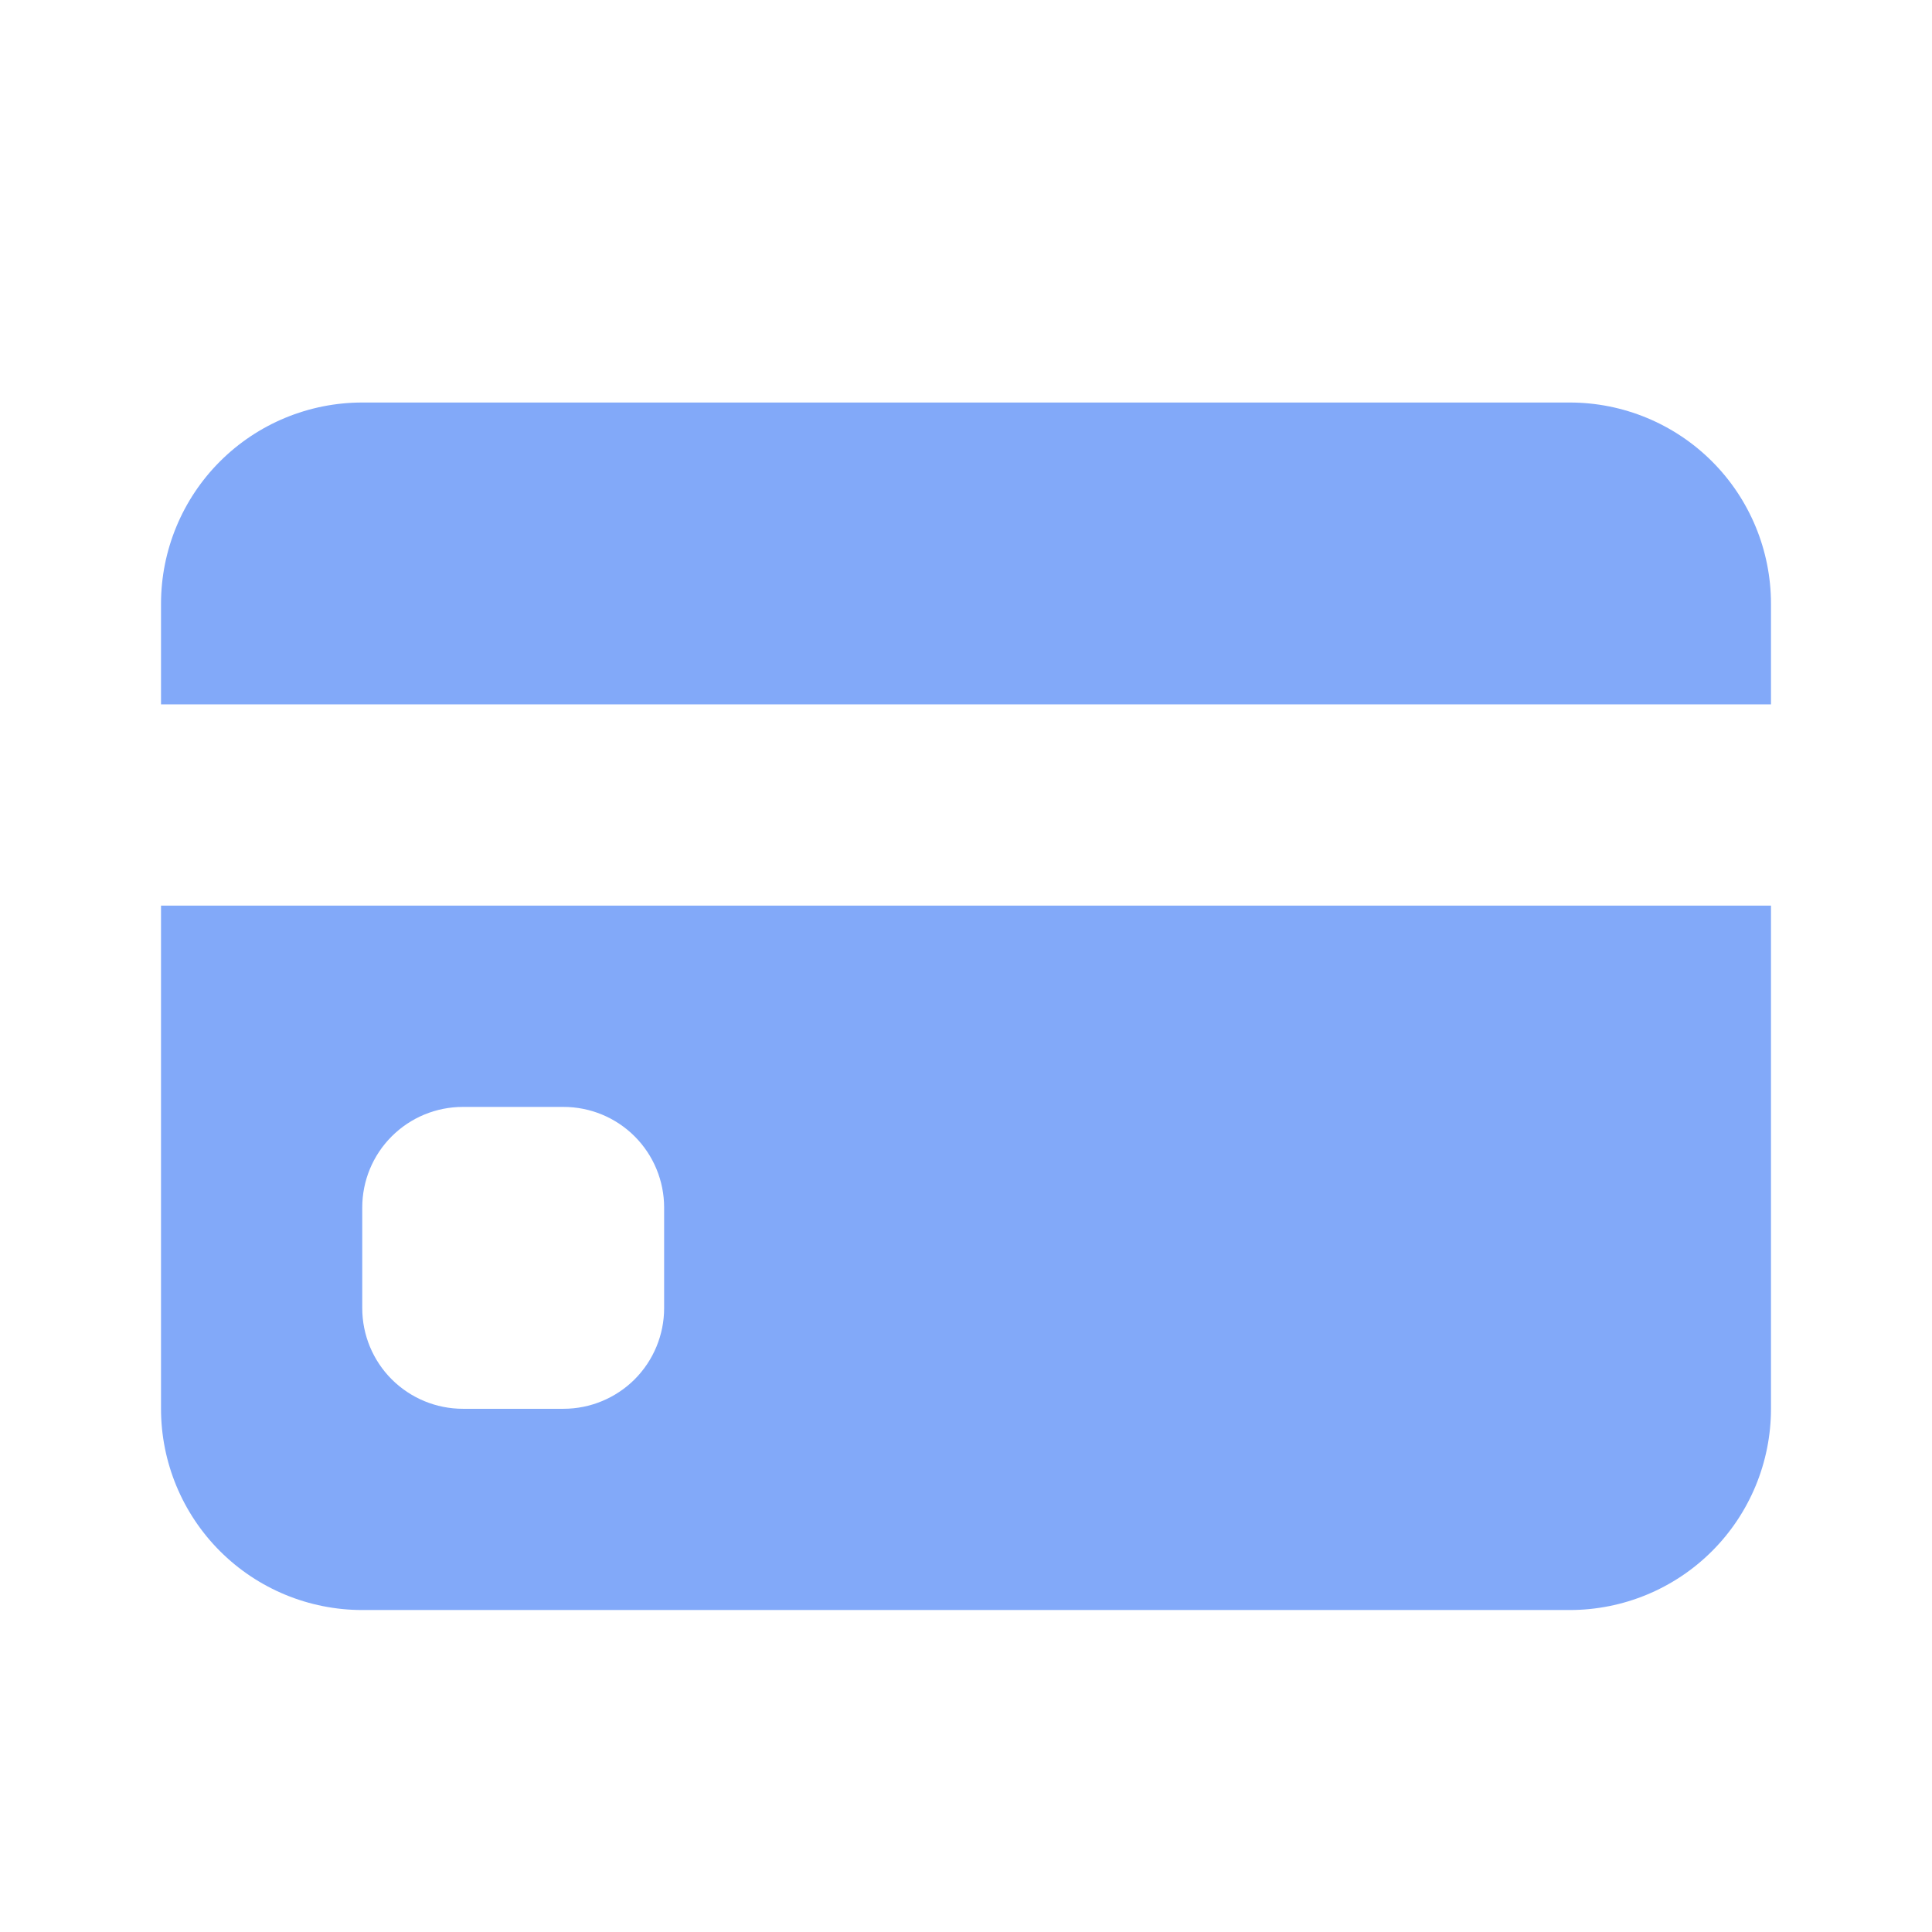
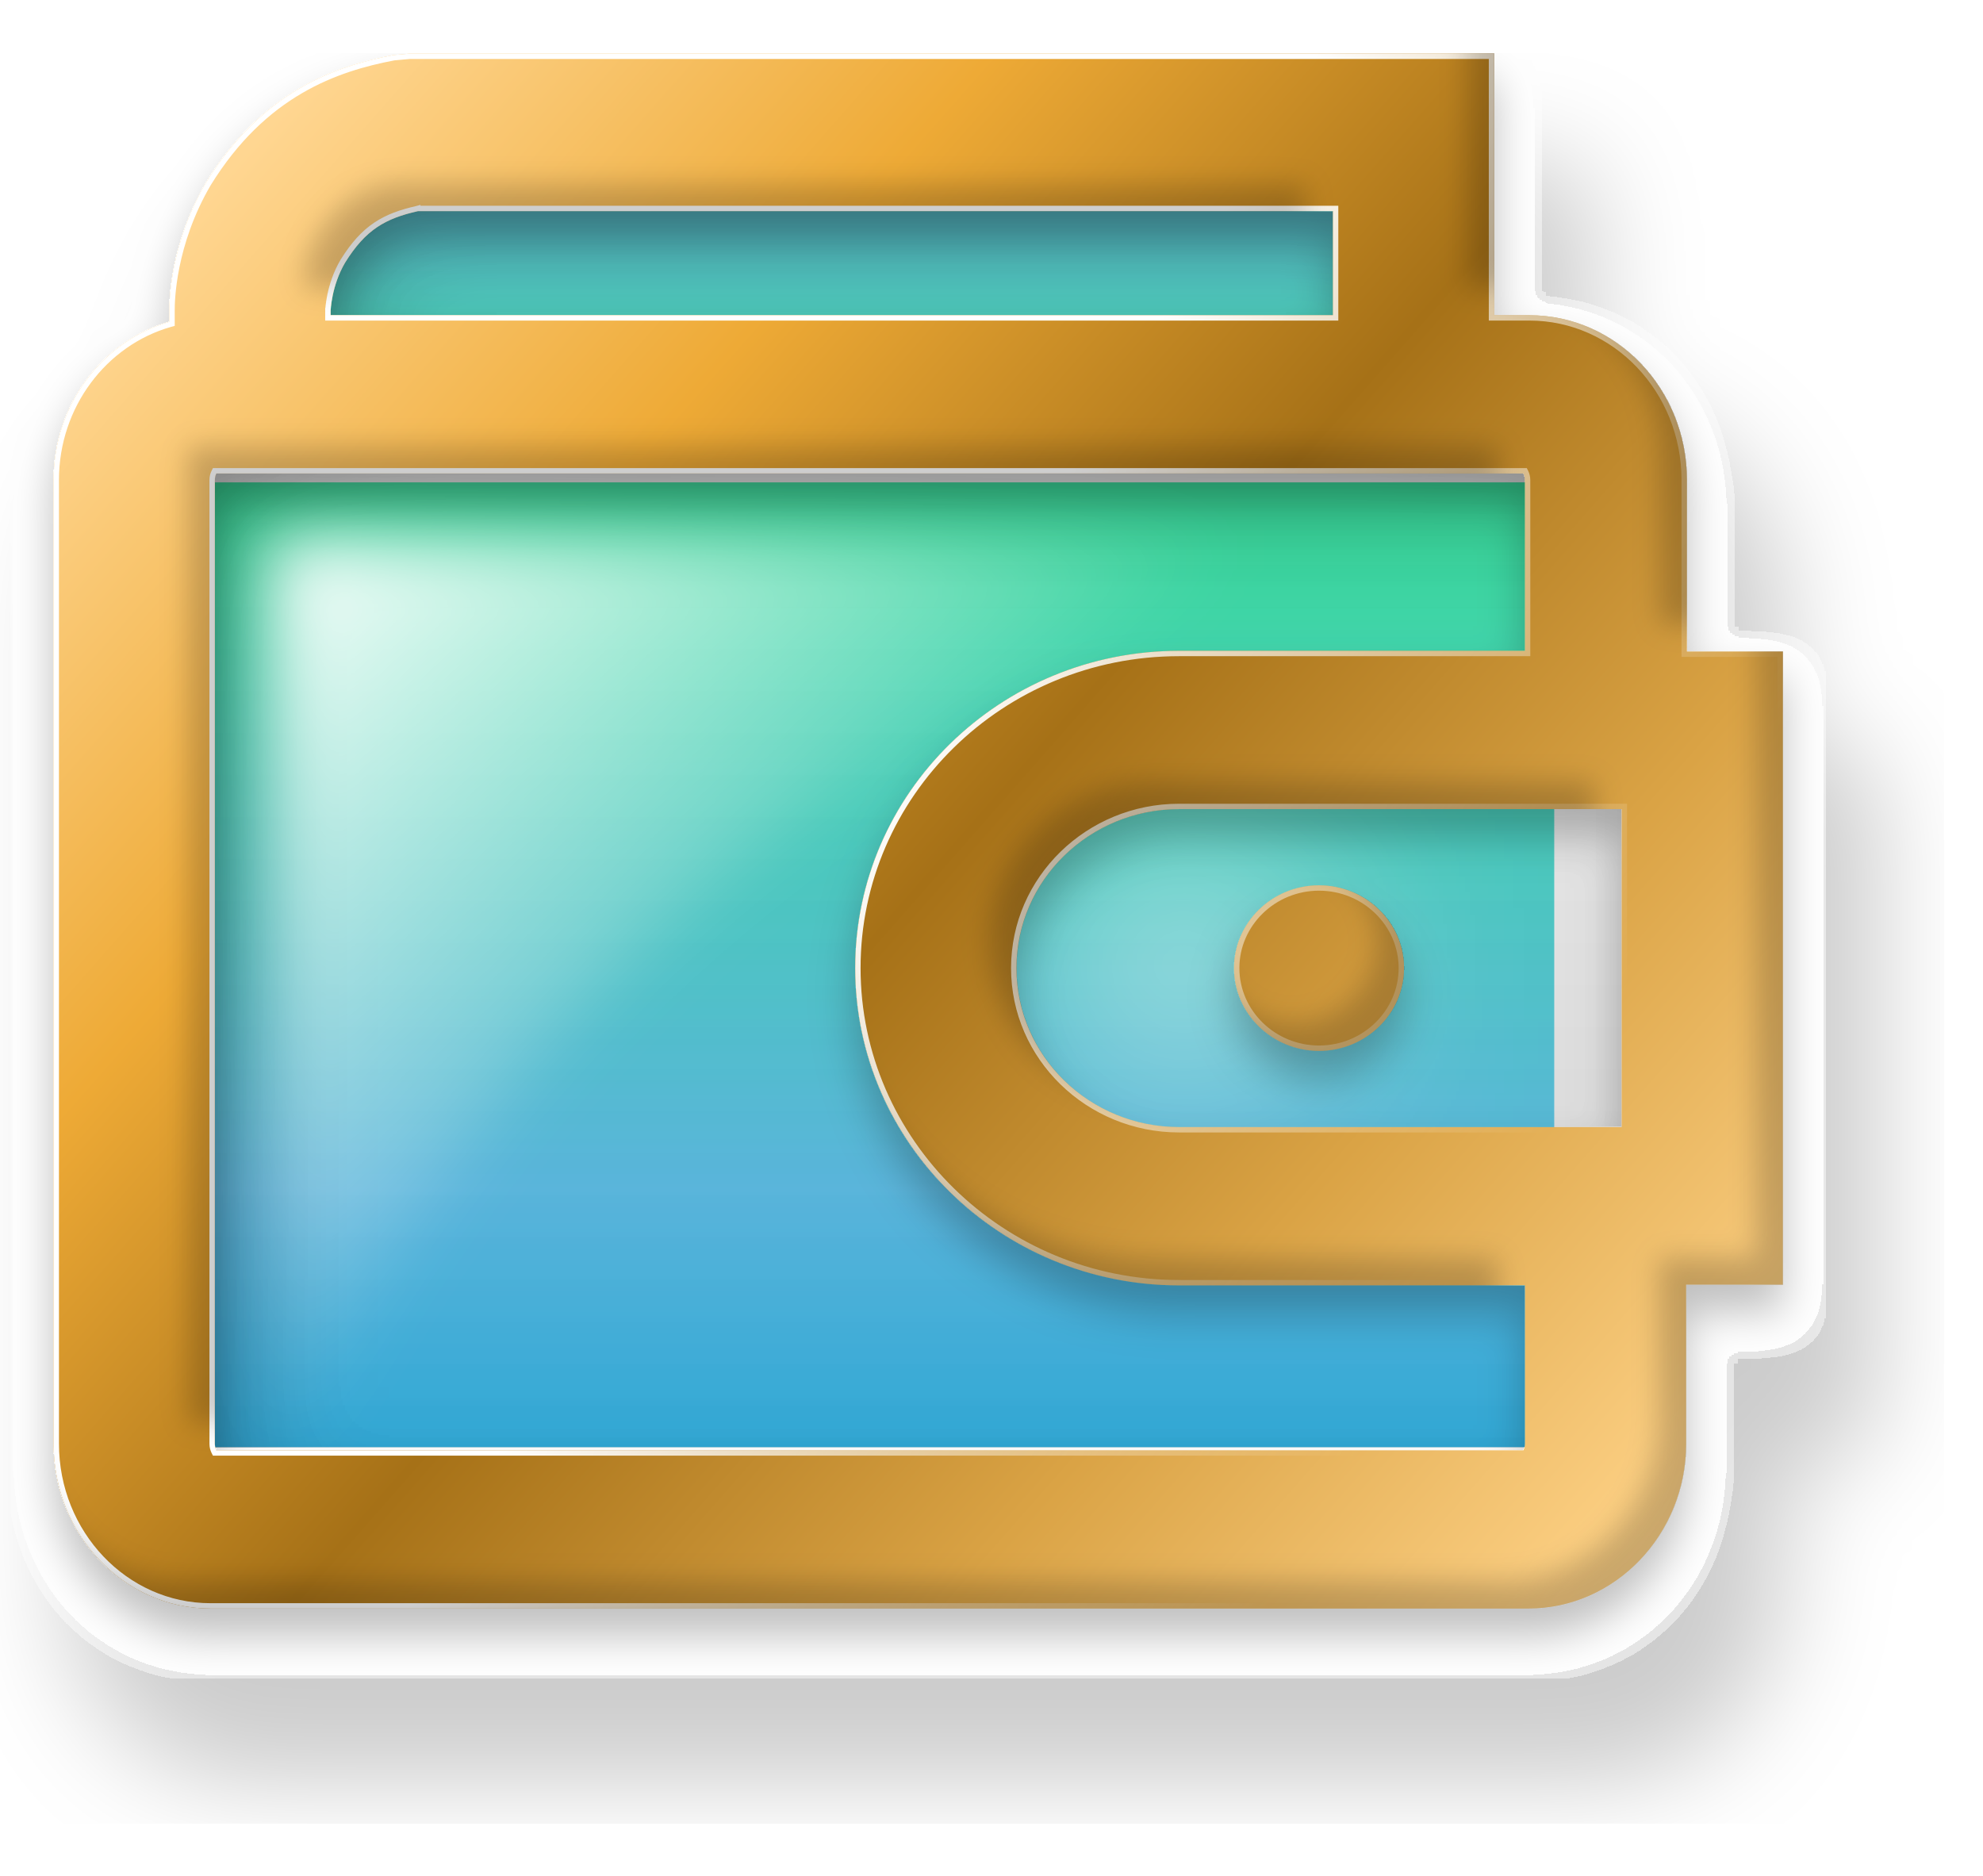
- <svg xmlns="http://www.w3.org/2000/svg" width="32" height="32" viewBox="0 0 32 32" fill="none">
-   <path d="M2.667 10C2.667 9.116 3.018 8.268 3.643 7.643C4.268 7.018 5.116 6.667 6 6.667H26C26.884 6.667 27.732 7.018 28.357 7.643C28.982 8.268 29.333 9.116 29.333 10V11.667H2.667V10ZM2.667 15V23.334C2.667 24.218 3.018 25.066 3.643 25.691C4.268 26.316 5.116 26.667 6 26.667H26C26.884 26.667 27.732 26.316 28.357 25.691C28.982 25.066 29.333 24.218 29.333 23.334V15H2.667ZM7.667 18.334H9.333C9.775 18.334 10.199 18.509 10.512 18.822C10.824 19.134 11 19.558 11 20V21.667C11 22.109 10.824 22.533 10.512 22.846C10.199 23.158 9.775 23.334 9.333 23.334H7.667C7.224 23.334 6.801 23.158 6.488 22.846C6.175 22.533 6 22.109 6 21.667V20C6 19.558 6.175 19.134 6.488 18.822C6.801 18.509 7.224 18.334 7.667 18.334Z" fill="#82A9F9" />
+ <svg xmlns="http://www.w3.org/2000/svg" width="37" height="35" viewBox="0 0 37 35" fill="none">
+   <g filter="url(#filter0_d_1_15132)">
+     <g style="mix-blend-mode:multiply">
+       <path fill-rule="evenodd" clip-rule="evenodd" d="M25.633 3.006H5.633V7.006H25.633V3.006ZM29 9H4V27H29V9Z" fill="url(#paint0_linear_1_15132)" />
+     </g>
+     <g filter="url(#filter1_bi_1_15132)">
+       <path fill-rule="evenodd" clip-rule="evenodd" d="M25.633 3.006H5.633V6.006H25.633V3.006ZM30.633 8.006H3.633V27.006H30.633V8.006Z" fill="url(#paint1_linear_1_15132)" fill-opacity="0.3" />
+     </g>
+     <g style="mix-blend-mode:plus-lighter" filter="url(#filter2_f_1_15132)">
+       <path d="M20 18C20 16.895 20.895 16 22 16H30V20H22C20.895 20 20 19.105 20 18Z" fill="url(#paint2_linear_1_15132)" />
+     </g>
+     <g style="mix-blend-mode:screen" filter="url(#filter3_f_1_15132)">
+       <path d="M5 10H27C10.867 14 5.611 25 5 30V10Z" fill="url(#paint3_linear_1_15132)" />
+     </g>
+     <g filter="url(#filter4_di_1_15132)">
+       <path d="M33.266 12.156H31.475V8.957C31.475 7.262 30.162 5.881 28.535 5.881H27.879V1H7.645L7.344 1.027C6.264 1.232 4.896 1.697 3.844 3.406C3.174 4.555 3.16 5.621 3.16 5.785V6.004C1.916 6.359 1 7.549 1 8.957V26.936C1 28.631 2.312 30.012 3.926 30.012H28.521C30.135 30.012 31.461 28.631 31.461 26.936V23.969H33.266V12.156ZM6.441 4.896C6.824 4.281 7.193 4.076 7.795 3.939H24.871V5.881H6.168V5.799C6.168 5.799 6.182 5.334 6.441 4.896ZM28.453 26.936C28.453 26.99 28.439 27.031 28.426 27.059H4.035C4.021 27.031 4.008 26.99 4.008 26.936V8.957C4.008 8.902 4.021 8.861 4.035 8.834H28.426C28.439 8.861 28.453 8.902 28.453 8.957V12.143H22C18.664 12.143 15.957 14.795 15.957 18.062C15.957 21.316 18.664 23.982 22 23.982H28.453V26.936ZM30.258 21.029H22C20.332 21.029 18.965 19.703 18.965 18.062C18.965 16.422 20.332 15.096 22 15.096H30.258V21.029ZM24.611 19.607C25.486 19.607 26.197 18.91 26.197 18.062C26.197 17.215 25.486 16.518 24.611 16.518C23.736 16.518 23.025 17.215 23.025 18.062C23.025 18.91 23.736 19.607 24.611 19.607Z" fill="url(#paint4_linear_1_15132)" />
+       <path d="M31.425 12.156V12.206H31.475H33.216V23.919H31.461H31.411V23.969V26.936C31.411 28.605 30.105 29.962 28.521 29.962H3.926C2.342 29.962 1.05 28.606 1.05 26.936V8.957C1.05 7.571 1.952 6.401 3.174 6.052L3.21 6.042V6.004V5.785C3.21 5.625 3.223 4.569 3.887 3.432C4.929 1.741 6.279 1.281 7.351 1.077L7.647 1.05H27.829V5.881V5.931H27.879H28.535C30.132 5.931 31.425 7.287 31.425 8.957V12.156ZM6.399 4.87L6.399 4.87L6.398 4.871C6.265 5.096 6.195 5.327 6.158 5.501C6.14 5.589 6.13 5.662 6.124 5.714C6.122 5.74 6.12 5.761 6.119 5.775L6.118 5.791L6.118 5.796L6.118 5.797L6.118 5.797L6.118 5.797L6.118 5.797L6.168 5.799L6.118 5.797V5.799V5.881V5.931H6.168H24.871H24.921V5.881V3.939V3.889H24.871H7.795V3.888L7.784 3.891C7.48 3.96 7.231 4.047 7.008 4.197C6.785 4.347 6.593 4.558 6.399 4.87ZM28.426 27.109H28.457L28.471 27.081C28.487 27.047 28.503 26.999 28.503 26.936V23.982V23.932H28.453H22C18.691 23.932 16.007 21.288 16.007 18.062C16.007 14.823 18.691 12.193 22 12.193H28.453H28.503V12.143V8.957C28.503 8.894 28.487 8.845 28.471 8.812L28.457 8.784H28.426H4.035H4.004L3.99 8.812C3.974 8.845 3.958 8.894 3.958 8.957V26.936C3.958 26.999 3.974 27.047 3.99 27.081L4.004 27.109H4.035H28.426ZM30.258 21.079H30.308V21.029V15.096V15.046H30.258H22C20.306 15.046 18.915 16.393 18.915 18.062C18.915 19.732 20.306 21.079 22 21.079H30.258ZM26.147 18.062C26.147 18.881 25.46 19.557 24.611 19.557C23.763 19.557 23.075 18.881 23.075 18.062C23.075 17.244 23.763 16.568 24.611 16.568C25.46 16.568 26.147 17.244 26.147 18.062Z" stroke="url(#paint5_linear_1_15132)" stroke-width="0.1" />
+     </g>
+   </g>
+   <defs>
+     <filter id="filter0_d_1_15132" x="0" y="1" width="36.266" height="33.012" filterUnits="userSpaceOnUse" color-interpolation-filters="sRGB">
+       <feFlood flood-opacity="0" result="BackgroundImageFix" />
+       <feColorMatrix in="SourceAlpha" type="matrix" values="0 0 0 0 0 0 0 0 0 0 0 0 0 0 0 0 0 0 127 0" result="hardAlpha" />
+       <feOffset dx="1" dy="2" />
+       <feGaussianBlur stdDeviation="1" />
+       <feComposite in2="hardAlpha" operator="out" />
+       <feColorMatrix type="matrix" values="0 0 0 0 0 0 0 0 0 0 0 0 0 0 0 0 0 0 0.2 0" />
+       <feBlend mode="normal" in2="BackgroundImageFix" result="effect1_dropShadow_1_15132" />
+       <feBlend mode="normal" in="SourceGraphic" in2="effect1_dropShadow_1_15132" result="shape" />
+     </filter>
+     <filter id="filter1_bi_1_15132" x="0.333" y="-0.294" width="33.6" height="30.6" filterUnits="userSpaceOnUse" color-interpolation-filters="sRGB">
+       <feFlood flood-opacity="0" result="BackgroundImageFix" />
+       <feGaussianBlur in="BackgroundImageFix" stdDeviation="1.65" />
+       <feComposite in2="SourceAlpha" operator="in" result="effect1_backgroundBlur_1_15132" />
+       <feBlend mode="normal" in="SourceGraphic" in2="effect1_backgroundBlur_1_15132" result="shape" />
+       <feColorMatrix in="SourceAlpha" type="matrix" values="0 0 0 0 0 0 0 0 0 0 0 0 0 0 0 0 0 0 127 0" result="hardAlpha" />
+       <feOffset dx="1" dy="1.5" />
+       <feGaussianBlur stdDeviation="1.1" />
+       <feComposite in2="hardAlpha" operator="arithmetic" k2="-1" k3="1" />
+       <feColorMatrix type="matrix" values="0 0 0 0 0 0 0 0 0 0 0 0 0 0 0 0 0 0 0.25 0" />
+       <feBlend mode="normal" in2="shape" result="effect2_innerShadow_1_15132" />
+     </filter>
+     <filter id="filter2_f_1_15132" x="16" y="12" width="18" height="12" filterUnits="userSpaceOnUse" color-interpolation-filters="sRGB">
+       <feFlood flood-opacity="0" result="BackgroundImageFix" />
+       <feBlend mode="normal" in="SourceGraphic" in2="BackgroundImageFix" result="shape" />
+       <feGaussianBlur stdDeviation="2" result="effect1_foregroundBlur_1_15132" />
+     </filter>
+     <filter id="filter3_f_1_15132" x="3.7" y="8.7" width="24.6" height="22.6" filterUnits="userSpaceOnUse" color-interpolation-filters="sRGB">
+       <feFlood flood-opacity="0" result="BackgroundImageFix" />
+       <feBlend mode="normal" in="SourceGraphic" in2="BackgroundImageFix" result="shape" />
+       <feGaussianBlur stdDeviation="0.65" result="effect1_foregroundBlur_1_15132" />
+     </filter>
+     <filter id="filter4_di_1_15132" x="0.2" y="0.5" width="33.866" height="30.812" filterUnits="userSpaceOnUse" color-interpolation-filters="sRGB">
+       <feFlood flood-opacity="0" result="BackgroundImageFix" />
+       <feColorMatrix in="SourceAlpha" type="matrix" values="0 0 0 0 0 0 0 0 0 0 0 0 0 0 0 0 0 0 127 0" result="hardAlpha" />
+       <feOffset dy="0.5" />
+       <feGaussianBlur stdDeviation="0.4" />
+       <feComposite in2="hardAlpha" operator="out" />
+       <feColorMatrix type="matrix" values="0 0 0 0 0 0 0 0 0 0 0 0 0 0 0 0 0 0 0.25 0" />
+       <feBlend mode="normal" in2="BackgroundImageFix" result="effect1_dropShadow_1_15132" />
+       <feBlend mode="normal" in="SourceGraphic" in2="effect1_dropShadow_1_15132" result="shape" />
+       <feColorMatrix in="SourceAlpha" type="matrix" values="0 0 0 0 0 0 0 0 0 0 0 0 0 0 0 0 0 0 127 0" result="hardAlpha" />
+       <feOffset dx="-0.5" dy="-0.5" />
+       <feGaussianBlur stdDeviation="0.25" />
+       <feComposite in2="hardAlpha" operator="arithmetic" k2="-1" k3="1" />
+       <feColorMatrix type="matrix" values="0 0 0 0 0 0 0 0 0 0 0 0 0 0 0 0 0 0 0.2 0" />
+       <feBlend mode="normal" in2="shape" result="effect2_innerShadow_1_15132" />
+     </filter>
+     <linearGradient id="paint0_linear_1_15132" x1="17.133" y1="0.006" x2="17.133" y2="29.006" gradientUnits="userSpaceOnUse">
+       <stop stop-color="#4294FF" />
+       <stop offset="0.315" stop-color="#00EB8D" />
+       <stop offset="0.765" stop-color="#46C8FF" />
+       <stop offset="1" stop-color="#00BBFF" />
+     </linearGradient>
+     <linearGradient id="paint1_linear_1_15132" x1="17.133" y1="3.006" x2="17.133" y2="27.006" gradientUnits="userSpaceOnUse">
+       <stop stop-color="#D9D9D9" />
+       <stop offset="1" stop-color="#737373" />
+     </linearGradient>
+     <linearGradient id="paint2_linear_1_15132" x1="20" y1="18" x2="26" y2="18" gradientUnits="userSpaceOnUse">
+       <stop stop-color="white" />
+       <stop offset="1" stop-color="white" stop-opacity="0" />
+     </linearGradient>
+     <linearGradient id="paint3_linear_1_15132" x1="5" y1="10" x2="13.761" y2="19.179" gradientUnits="userSpaceOnUse">
+       <stop stop-color="white" />
+       <stop offset="1" stop-color="white" stop-opacity="0" />
+     </linearGradient>
+     <linearGradient id="paint4_linear_1_15132" x1="4" y1="3.5" x2="31.806" y2="27.946" gradientUnits="userSpaceOnUse">
+       <stop stop-color="#FFD691" />
+       <stop offset="0.25" stop-color="#EEAA36" />
+       <stop offset="0.5" stop-color="#A67117" />
+       <stop offset="0.75" stop-color="#DAA345" />
+       <stop offset="1" stop-color="#FFD388" />
+     </linearGradient>
+     <linearGradient id="paint5_linear_1_15132" x1="16.633" y1="14.506" x2="28.633" y2="21.506" gradientUnits="userSpaceOnUse">
+       <stop stop-color="white" />
+       <stop offset="1" stop-color="white" stop-opacity="0" />
+     </linearGradient>
+   </defs>
</svg>
